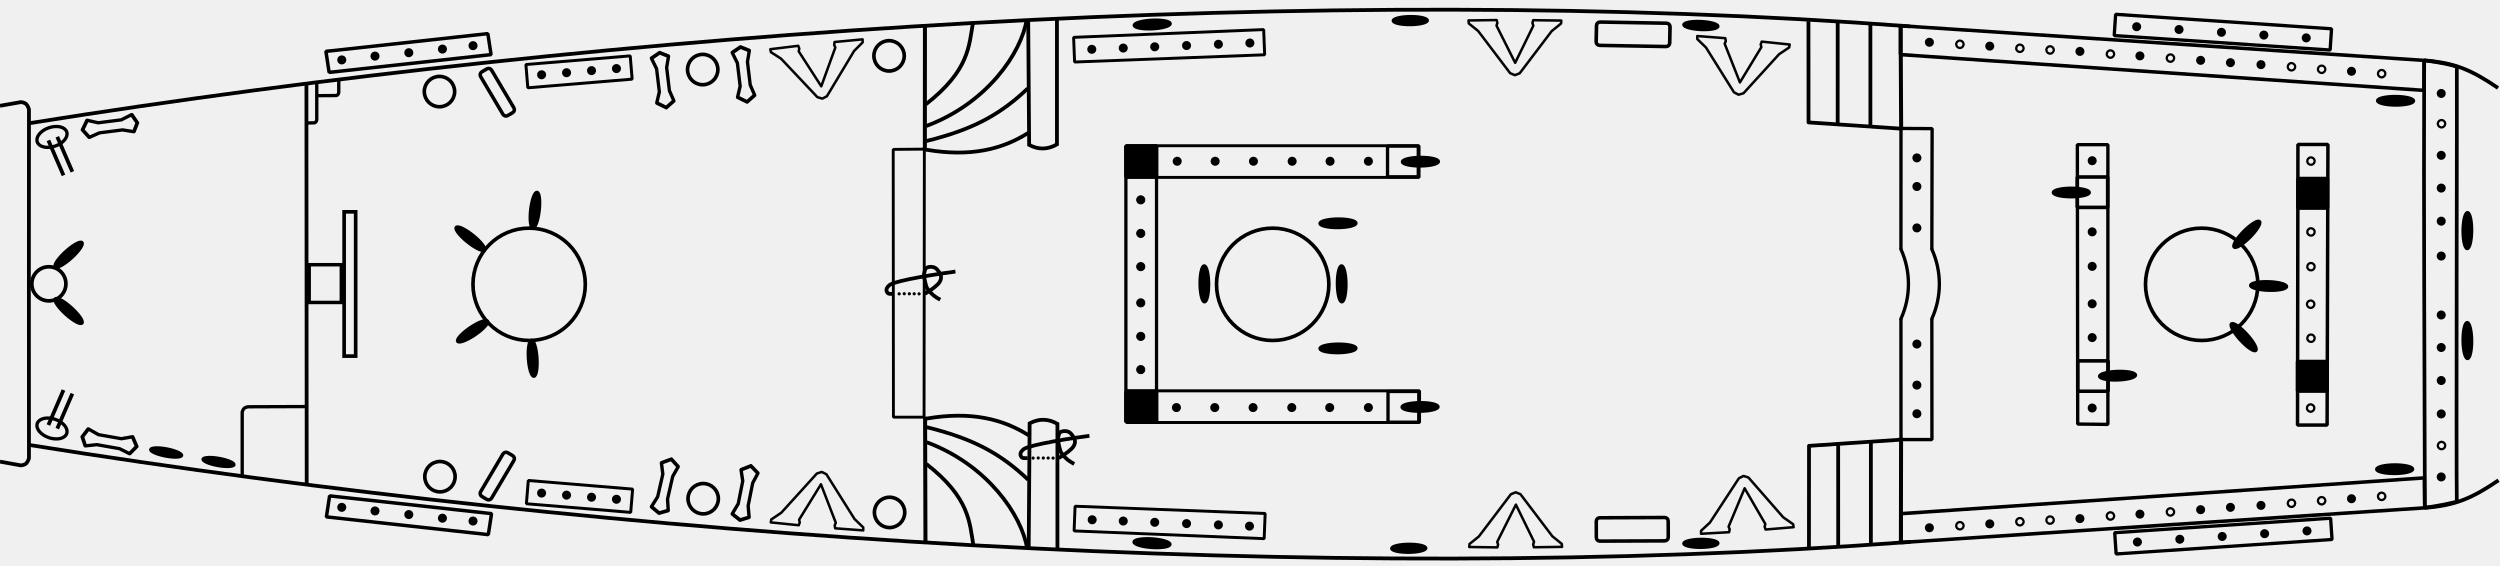
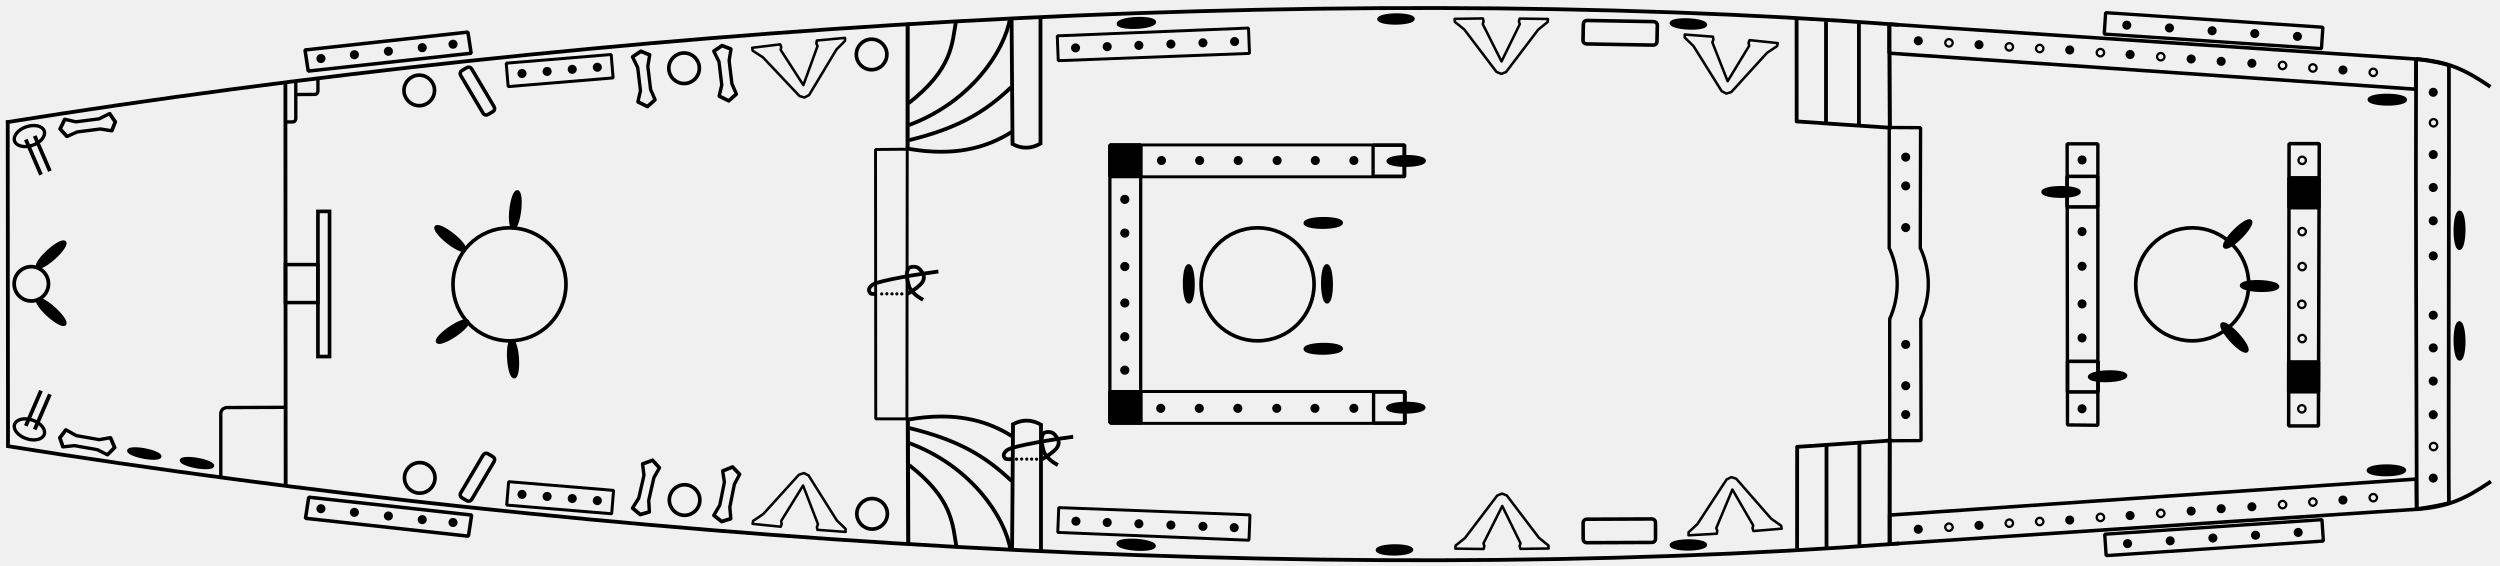
- <svg xmlns="http://www.w3.org/2000/svg" xmlns:ns2="https://github.com/jolaf/rigging" xmlns:xlink="http://www.w3.org/1999/xlink" viewBox="-2 -11 659 125.586" version="1.1" id="svg993" width="659" height="149">
+ <svg xmlns="http://www.w3.org/2000/svg" xmlns:ns2="https://github.com/jolaf/rigging" xmlns:xlink="http://www.w3.org/1999/xlink" viewBox="4 -11 655 125.586" version="1.1" id="svg993" width="659" height="149">
  <defs id="defs4">
    <circle style="fill:none;fill-rule:evenodd;stroke:#000000;stroke-width:0.962;stroke-miterlimit:0" id="circle4449" cx="160.871" cy="398.091" r="4" />
    <rect id="deckMask" width="220.711" height="146.642" x="277.269" y="-0.809" />
    <ellipse cx="3.721" cy="-575.374" rx="1.126" ry="4.735" id="the_ellipse" style="fill:#000000;fill-rule:evenodd;stroke:#000000;stroke-width:0.88;stroke-linecap:round;stroke-linejoin:round" transform="rotate(89.50973)" />
    <circle style="fill:#000000;fill-rule:evenodd;stroke:#000000;stroke-width:0.882;stroke-miterlimit:0" id="nagel" cx="567.539" cy="28.152" transform="rotate(-8.297298)" r="0.759" />
    <circle r="0.974" cy="138.775" cx="607.213" id="nagel-hole" style="fill:none;fill-rule:evenodd;stroke:#000000;stroke-width:0.601;stroke-miterlimit:0" transform="rotate(-8.297298)" />
    <rect rx="2.4" y="138.702" x="650.73" height="9.613" width="18.143" id="rect_big" style="fill:#ffffff;fill-opacity:0.001;fill-rule:evenodd;stroke:#000000;stroke-width:0.88;stroke-linecap:round;stroke-linejoin:round" />
    <rect rx="1.3" y="135.08" x="624.196" height="9.104" width="4.761" id="rect_small" style="fill:#ffffff;fill-opacity:0.001;fill-rule:evenodd;stroke:#000000;stroke-width:0.88;stroke-miterlimit:0.3" />
    <g id="the_V">
      <path id="the_V_black" d="m 426.259,54.267 -8.424,-11.107 -2.479,-2.004 -0.067,-0.781 7.404,-0.102 0.204,0.747 -0.238,0.713 4.927,9.807 4.791,-9.773 -0.238,-0.713 0.204,-0.747 7.404,0.102 -0.067,0.781 -2.479,2.004 -8.424,11.107 -1.259,0.493 z" style="fill:none;fill-opacity:0.001;fill-rule:evenodd;stroke:#000000;stroke-width:0.67;stroke-linecap:round;stroke-linejoin:round" />
-       <path style="fill:#ffffff;fill-opacity:0.031;fill-rule:evenodd;stroke:none;stroke-width:0.688;stroke-linecap:round;stroke-linejoin:round" d="m 426.225,54.588 -8.654,-11.411 -2.547,-2.059 -0.07,-0.803 7.607,-0.105 0.209,0.768 -0.244,0.733 5.062,10.075 4.922,-10.04 -0.244,-0.733 0.209,-0.768 7.607,0.105 -0.07,0.803 -2.547,2.059 -8.654,11.411 -1.293,0.506 z" id="the_V_white" />
+       <path style="fill:#ffffff;fill-opacity:0.031;fill-rule:evenodd;stroke-width:0.688;stroke-linecap:round;stroke-linejoin:round" d="m 426.225,54.588 -8.654,-11.411 -2.547,-2.059 -0.07,-0.803 7.607,-0.105 0.209,0.768 -0.244,0.733 5.062,10.075 4.922,-10.04 -0.244,-0.733 0.209,-0.768 7.607,0.105 -0.07,0.803 -2.547,2.059 -8.654,11.411 -1.293,0.506 z" id="the_V_white" />
    </g>
    <g transform="matrix(-1,0,0,1,657.0613,84.96837)" id="strange_on_hut">
      <ellipse style="fill:#ffffff;fill-opacity:0.001;fill-rule:evenodd;stroke:#000000;stroke-width:0.88;stroke-miterlimit:0.3" id="path4323" cx="-74.057" cy="420.366" rx="4.104" ry="2.557" transform="rotate(-18.74917,-1131.871,-71.94031)" />
      <path transform="translate(-36.93956,-367.6302)" id="path4328" d="m 61.959,411.73 3.977,9.218" style="stroke:#000000;stroke-width:1px" />
      <path transform="translate(-36.93956,-367.6302)" style="stroke:#000000;stroke-width:1px" d="m 59.623,412.677 3.977,9.218" id="path4325" />
    </g>
    <g transform="translate(380.0305,-105.3119)" id="the_knot">
      <circle style="fill:#000000;fill-rule:evenodd;stroke:#000000;stroke-width:0;stroke-miterlimit:0" id="path4253" cx="283.884" cy="461.044" r="0.426" />
      <circle r="0.426" cy="461.013" cx="285.226" id="circle4255" style="fill:#000000;fill-rule:evenodd;stroke:#000000;stroke-width:0;stroke-miterlimit:0" />
      <circle style="fill:#000000;fill-rule:evenodd;stroke:#000000;stroke-width:0;stroke-miterlimit:0" id="circle4257" cx="286.568" cy="461.028" r="0.426" />
      <circle r="0.426" cy="461.028" cx="287.846" id="circle4259" style="fill:#000000;fill-rule:evenodd;stroke:#000000;stroke-width:0;stroke-miterlimit:0" />
      <circle style="fill:#000000;fill-rule:evenodd;stroke:#000000;stroke-width:0;stroke-miterlimit:0" id="circle4261" cx="289.14" cy="461.044" r="0.426" />
      <path style="fill:none;fill-rule:evenodd;stroke:#000000;stroke-width:1px" d="m 298.721,455.173 c -3.993,0.489 -15.46,2.284 -17.267,3.472 -0.874,0.684 -1.281,1.456 -0.505,2.273 0.295,0.218 1.515,0.126 1.515,0.126" id="path4249" />
      <path id="path4251" d="m 290.64,461.044 c 0,0 1.792,-1.092 2.589,-1.768 0.499,-0.424 1.088,-0.913 1.357,-1.421 0.27,-0.508 0.393,-0.888 0.316,-1.452 -0.077,-0.564 -0.8,-1.72 -1.438,-2.147 -0.638,-0.427 -1.581,-0.414 -2.192,-0.158 -0.612,0.256 -0.566,0.713 -0.758,1.357 -0.191,0.644 0.115,1.993 0.284,2.715 0.169,0.722 0.251,1.043 0.6,1.61 0.349,0.567 0.988,1.204 1.547,1.673 0.559,0.469 1.768,1.136 1.768,1.136" style="fill:none;fill-rule:evenodd;stroke:#000000;stroke-width:1px" />
    </g>
    <symbol id="mastMask">
      <path d="m 425.113,59.525 c 26.5,26.5 26.5,26.5 26.5,26.5 z" id="path89" />
      <path d="m 451.613,59.525 c -26.5,26.5 -26.5,26.5 -26.5,26.5 z" id="path91" />
    </symbol>
-     <g id="duck" transform="matrix(0.8823634,0,0,1.004638,-152.5943,-25.94742)" style="stroke:#000000;stroke-width:0.996;stroke-linecap:butt;stroke-linejoin:round;stroke-miterlimit:1.4;stroke-dasharray:none;stroke-opacity:1;paint-order:markers fill stroke">
-       <g id="g4797" style="stroke:#000000;stroke-width:0.996;stroke-linecap:butt;stroke-linejoin:round;stroke-miterlimit:1.4;stroke-dasharray:none;stroke-opacity:1;paint-order:markers fill stroke">
-         <path id="path4793" d="m 215.31,40.277 -0.959,-2.798 v -6.102 l 0.959,-2.893 -2.499,-1.196 -2.652,1.196 1.162,2.893 v 6.102 l -1.161,2.798 2.652,1.514 z" style="fill:none;fill-rule:evenodd;stroke:#000000;stroke-width:0.996;stroke-linecap:butt;stroke-linejoin:round;stroke-miterlimit:1.4;stroke-dasharray:none;stroke-opacity:1;paint-order:markers fill stroke" />
-       </g>
-     </g>
-     <rect style="opacity:1;fill:none;fill-opacity:1;fill-rule:evenodd;stroke:#000000;stroke-width:0.938;stroke-linecap:butt;stroke-linejoin:round;stroke-miterlimit:1.4;stroke-dasharray:none;stroke-opacity:1;paint-order:markers fill stroke" id="duck-rect" width="3.349" height="13.396" x="396.501" y="72.319" ry="0.924" />
-     <rect style="opacity:1;fill:none;fill-opacity:1;fill-rule:evenodd;stroke:#000000;stroke-width:0.938;stroke-linecap:butt;stroke-linejoin:round;stroke-miterlimit:1.4;stroke-dasharray:none;stroke-opacity:1;paint-order:markers fill stroke" id="duck-rect-big" width="18.96" height="6.154" x="409.223" y="-33.371" transform="scale(1,-1)" ry="0.924" />
+     <g id="duck" transform="matrix(0.8823634,0,0,1.004638,-152.5943,-25.94742)" style="stroke:#000000;stroke-width:0.996;stroke-linejoin:round;stroke-miterlimit:1.4;paint-order:markers fill stroke">
+       <g id="g4797">
+         <path id="path4793" d="m 215.31,40.277 -0.959,-2.798 v -6.102 l 0.959,-2.893 -2.499,-1.196 -2.652,1.196 1.162,2.893 v 6.102 l -1.161,2.798 2.652,1.514 z" style="fill:none;fill-rule:evenodd" />
+       </g>
+     </g>
+     <rect style="fill:none;fill-rule:evenodd;stroke:#000000;stroke-width:0.938;stroke-linejoin:round;stroke-miterlimit:1.4;paint-order:markers fill stroke" id="duck-rect" width="3.349" height="13.396" x="396.501" y="72.319" ry="0.924" />
+     <rect style="fill:none;fill-rule:evenodd;stroke:#000000;stroke-width:0.938;stroke-linejoin:round;stroke-miterlimit:1.4;paint-order:markers fill stroke" id="duck-rect-big" width="18.96" height="6.154" x="409.223" y="-33.371" transform="scale(1,-1)" ry="0.924" />
  </defs>
  <g id="layer1" transform="translate(0,-20.6)">
+     <g style="fill:none;stroke:#000000" transform="translate(-36.91926,-367.6302)" id="portDrawing">
+       <path style="fill-rule:evenodd;stroke-width:0.882;stroke-miterlimit:0" d="m 535.888,431.226 0.013,-31.846 8.206,0.049 -0.072,31.797" id="path4201" />
+       <path id="path4399" d="M 42.518,398.018 C 197.109,373.298 384.77,360.828 538.409,372.482 m 135.527,8.962 c 8.188,0.64 12.488,2.549 19.468,7.271" style="fill-rule:evenodd;stroke-width:1px" />
+       <path id="path4286" d="m 305.95,370.636 0.253,33.082 c 2.441,1.306 4.882,1.261 7.324,-0.126 V 370.257" style="fill-rule:evenodd;stroke-width:1px" />
+       <path id="path4296" d="m 278.986,393.009 c 11.483,-8.995 11.331,-15.34 12.443,-21.742" style="fill-rule:evenodd;stroke-width:1px" />
+       <path id="path4298" d="m 279.055,398.746 c 16.006,-5.945 25.097,-19.221 26.517,-28.111" style="fill-rule:evenodd;stroke-width:1px" />
+       <path id="path4300" d="m 279.055,402.708 c 12.562,-3.067 19.688,-7.145 26.769,-13.858" style="fill-rule:evenodd;stroke-width:1px" />
+       <path id="path4302" d="m 279.055,404.981 c 11.722,2.006 20.149,-0.133 26.895,-4.419" style="fill-rule:evenodd;stroke-width:1px" />
+       <path transform="rotate(3.861944)" style="fill-rule:evenodd;stroke-width:0.938;stroke-miterlimit:0" d="m 559.783,335.373 138.313,-0.186 0.451,7.89 -138.295,-0.12 z" id="rect4158" />
+       <rect transform="matrix(0.9977573,0.06693505,-0.06658984,0.9977804,0,0)" y="328.801" x="615.875" height="5.615" width="57.042" id="rect4272" style="fill-rule:evenodd;stroke-width:0.88;stroke-linecap:round;stroke-miterlimit:0" />
+       <rect style="fill-rule:evenodd;stroke-width:0.777;stroke-miterlimit:0" id="rect4231" width="77.184" height="8.348" x="331.803" y="403.945" />
+       <path style="fill-rule:evenodd;stroke-width:0.777;stroke-miterlimit:0" d="m 317.923,375.368 50.101,-2.045 0.262,6.643 -50.107,1.907 z" id="rect4238" />
+       <rect transform="rotate(-4.735125)" y="395.551" x="141.375" height="6.154" width="27.593" id="rect4267" style="fill-rule:evenodd;stroke-width:0.787;stroke-miterlimit:0" />
+       <rect transform="matrix(0.994042,-0.1089973,0.1510609,0.9885244,0,0)" style="fill-rule:evenodd;stroke-width:0.922;stroke-miterlimit:0" id="rect4281" width="42.94" height="5.599" x="62.236" y="390.33" ry="0" />
+       <rect y="412.182" x="582.484" height="8.012" width="8.012" id="rect4212" style="fill-rule:evenodd;stroke-width:0.937;stroke-miterlimit:0" class="filled" />
+       <rect style="fill-rule:evenodd;stroke-width:0.88;stroke-miterlimit:0" id="rect4227" width="8.109" height="8.109" x="400.67" y="404.025" class="filled" />
+       <g id="g4442" transform="translate(15.03758,366.4963)">
+         <path id="path4436" d="m 496.591,4.622 0.018,26.671 24.696,1.671" style="fill-rule:evenodd;stroke-width:1px;stroke-linejoin:round" />
+         <path id="path4438" d="M 512.916,32.737 V 5.607" style="fill-rule:evenodd;stroke-width:1px" />
+         <path id="path4440" d="m 504.294,31.792 0.006,-26.716" style="fill-rule:evenodd;stroke-width:1px" />
+       </g>
+       <use x="0" y="0" xlink:href="#circle4449" id="use11166" transform="translate(-10.10803,-8.427998)" width="100%" height="100%" />
+       <use x="0" y="0" xlink:href="#circle4449" id="use11168" transform="translate(108.4099,-17.84678)" width="100%" height="100%" />
+       <use x="0" y="0" xlink:href="#circle4449" id="use11170" transform="translate(59.27997,-14.234)" width="100%" height="100%" />
+     </g>
+     <use height="100%" width="100%" y="0" x="0" id="use405" transform="matrix(1,0,0,-1,0.1294417,145.5797)" xlink:href="#portDrawing" />
+     <path style="fill:none;fill-rule:evenodd;stroke:#000000;stroke-width:0.978;stroke-miterlimit:0" d="m 645.621,15.449 c -3.876,-1.16 -8.605,-1.635 -8.605,-1.635 -0.16,38.87 0.115,82.335 0.176,117.905 0,0 3.887,-0.461 8.424,-1.564 -0.182,-8.555 0.077,-111.18 0.004,-114.706 z" id="path4294" />
+     <path style="fill:none;fill-rule:evenodd;stroke:#000000;stroke-width:0.919;stroke-miterlimit:0" d="m 603.734,35.978 h 7.908 l -0.217,73.963 h -7.8 z" id="rect4333" />
+     <circle style="fill:none;fill-rule:evenodd;stroke:#000000;stroke-width:0.962;stroke-miterlimit:0" id="path4330" cx="578.359" cy="72.838" r="14.805" />
+     <path style="fill:none;fill-rule:evenodd;stroke:#000000;stroke-width:0.888;stroke-miterlimit:0" d="m 545.591,36.028 h 8.047 v 73.736 l -7.955,-0.091 z" id="rect4326" />
+     <g id="g4318" transform="translate(-44.05042,-367.6302)">
+       <path id="path4211" d="m 551.285,431.226 c 1.304,2.875 1.979,5.997 1.979,9.164 0,3.167 -0.675,6.288 -1.979,9.164" style="fill:none;fill-rule:evenodd;stroke:#000000;stroke-width:0.88;stroke-linecap:round;stroke-linejoin:round;stroke-miterlimit:0" />
+       <path id="path4312" d="m 543.138,431.226 c 1.304,2.875 1.979,5.997 1.979,9.164 0,3.167 -0.675,6.288 -1.979,9.164" style="fill:none;fill-rule:evenodd;stroke:#000000;stroke-width:0.88;stroke-linecap:round;stroke-linejoin:round;stroke-miterlimit:0" />
+     </g>
+     <path id="path4434" d="m 499.075,140.577 0.05,-27.332 m 0.022,-81.024 -0.143,-27.537" style="fill:none;fill-rule:evenodd;stroke:#000000;stroke-width:1.056px" />
+     <circle r="14.805" cy="72.838" cx="333.481" id="circle327" style="fill:none;fill-rule:evenodd;stroke:#000000;stroke-width:0.962;stroke-miterlimit:0" />
+     <path id="path4336" d="M 302.86,109.064 H 294.785 V 36.344 h 8.075 z" style="fill:none;fill-rule:evenodd;stroke:#000000;stroke-width:0.86;stroke-miterlimit:0" />
+     <path style="fill:none;fill-rule:evenodd;stroke:#000000;stroke-width:1.056px" d="M 241.953,140.828 241.851,107.727 M 241.79,37.765 241.814,4.288" id="path4288" />
+     <path id="path4060" d="m 241.694,37.439 -8.306,0.069 c -0.004,16.806 0.062,53.776 0.058,70.582 h 8.168 c 0.004,-16.806 0.076,-53.845 0.08,-70.651 z" style="fill:none;fill-rule:evenodd;stroke:#000000;stroke-width:0.767;stroke-miterlimit:0" />
+     <circle style="fill:none;fill-rule:evenodd;stroke:#000000;stroke-width:0.962;stroke-miterlimit:0" id="circle329" cx="137.481" cy="72.838" r="14.805" />
+     <rect style="fill:none;fill-rule:evenodd;stroke:#000000;stroke-width:0.961" id="rect4322" width="3.041" height="38.031" x="87.298" y="53.73" />
+     <rect style="fill:none;fill-rule:evenodd;stroke:#000000;stroke-width:0.921" id="rect4317" width="8.482" height="9.949" x="78.789" y="67.672" />
+     <path id="path4887" d="m 87.296,19.031 v 3.28 c -0.175,0.713 -0.438,0.672 -0.685,0.766 l -5.025,0.035" style="fill:none;fill-rule:evenodd;stroke:#000000;stroke-width:0.88" />
+     <path style="fill:none;fill-rule:evenodd;stroke:#000000;stroke-width:0.88" d="m 81.496,19.331 v 10.18 c -0.175,0.713 -0.438,0.672 -0.685,0.766 l -2.226,0.035" id="path4306" />
    <path id="path4304" d="M 78.845,125.846 78.773,19.642" style="fill:none;fill-rule:evenodd;stroke:#000000;stroke-width:1px" />
-     <path style="fill:none;fill-rule:evenodd;stroke:#000000;stroke-width:1.056px" d="M 241.953,140.828 241.851,107.727 M 241.79,37.765 241.814,4.288" id="path4288" />
-     <path style="fill:none;fill-rule:evenodd;stroke:#000000;stroke-width:0.978;stroke-miterlimit:0" d="m 645.621,15.449 c -3.876,-1.16 -8.605,-1.635 -8.605,-1.635 -0.16,38.87 0.115,82.335 0.176,117.905 0,0 3.887,-0.461 8.424,-1.564 -0.182,-8.555 0.077,-111.18 0.004,-114.706 z" id="path4294" />
-     <path style="fill:none;fill-rule:evenodd;stroke:#000000;stroke-width:0.88" d="m 81.496,19.331 v 10.18 c -0.175,0.713 -0.438,0.672 -0.685,0.766 l -2.226,0.035" id="path4306" />
-     <path id="path4887" d="m 87.296,19.031 v 3.28 c -0.175,0.713 -0.438,0.672 -0.685,0.766 l -5.025,0.035" style="fill:none;fill-rule:evenodd;stroke:#000000;stroke-width:0.88" />
-     <ellipse style="fill:none;stroke:#000000;stroke-width:0.98;stroke-miterlimit:0.3" id="path4314" cx="10.879" cy="72.707" rx="4.495" ry="4.495" />
-     <rect style="fill:none;fill-rule:evenodd;stroke:#000000;stroke-width:0.921" id="rect4317" width="8.482" height="9.949" x="79.496" y="67.672" />
-     <rect style="fill:none;fill-rule:evenodd;stroke:#000000;stroke-width:0.961" id="rect4322" width="3.041" height="38.031" x="88.712" y="53.73" />
-     <g id="g4332" transform="matrix(0.9884844,0,0,1.000069,-45.86782,-357.7597)">
-       <path style="fill:none;fill-rule:evenodd;stroke:#000000;stroke-width:0.767;stroke-miterlimit:0" d="m 290.878,394.936 -8.306,0.069 c -0.004,16.806 0.062,53.776 0.058,70.582 h 8.168 c 0.004,-16.806 0.076,-53.845 0.08,-70.651 z" id="path4247" />
-     </g>
-     <path id="path4336" d="M 302.86,109.064 H 294.785 V 36.344 h 8.075 z" style="fill:none;fill-rule:evenodd;stroke:#000000;stroke-width:0.86;stroke-miterlimit:0" />
-     <g id="g4318" transform="translate(-44.05042,-367.6302)">
-       <g id="g4299">
-         <path style="fill:none;fill-rule:evenodd;stroke:#000000;stroke-width:0.882;stroke-miterlimit:0" d="m 543.138,431.226 0.013,-31.846 8.206,0.049 -0.072,31.797" id="path4201" />
-         <path id="path4211" d="m 551.285,431.226 c 1.304,2.875 1.979,5.997 1.979,9.164 0,3.167 -0.675,6.288 -1.979,9.164" style="fill:none;fill-rule:evenodd;stroke:#000000;stroke-width:0.88;stroke-linecap:round;stroke-linejoin:round;stroke-miterlimit:0" />
-       </g>
-       <g transform="matrix(1,0,0,-1,-1.332961e-5,880.7794)" id="g4305">
-         <path id="path4308" d="m 543.138,431.226 0.013,-31.838 h 8.158 l -0.024,31.838" style="fill:none;fill-rule:evenodd;stroke:#000000;stroke-width:0.882;stroke-miterlimit:0" />
-         <path id="path4312" d="m 543.138,431.226 c 1.304,2.875 1.979,5.997 1.979,9.164 0,3.167 -0.675,6.288 -1.979,9.164" style="fill:none;fill-rule:evenodd;stroke:#000000;stroke-width:0.88;stroke-linecap:round;stroke-linejoin:round;stroke-miterlimit:0;stroke-dasharray:none" />
-       </g>
-     </g>
-     <path style="fill:none;fill-rule:evenodd;stroke:#000000;stroke-width:0.888;stroke-miterlimit:0" d="m 545.591,36.028 h 8.047 v 73.736 l -7.955,-0.091 z" id="rect4326" />
-     <circle style="fill:none;fill-rule:evenodd;stroke:#000000;stroke-width:0.962;stroke-miterlimit:0" id="path4330" cx="578.359" cy="72.838" r="14.805" />
-     <path style="fill:none;fill-rule:evenodd;stroke:#000000;stroke-width:0.919;stroke-miterlimit:0" d="m 603.734,35.978 h 7.908 l -0.217,73.963 h -7.8 z" id="rect4333" />
    <path id="path4412" d="m 61.845,123.311 v -16.814 c 0.389,-1.278 0.973,-1.205 1.523,-1.374 l 15.251,-0.062" style="fill:none;fill-rule:evenodd;stroke:#000000;stroke-width:0.88" />
-     <circle r="14.805" cy="72.838" cx="333.481" id="circle327" style="fill:none;fill-rule:evenodd;stroke:#000000;stroke-width:0.962;stroke-miterlimit:0" />
-     <circle style="fill:none;fill-rule:evenodd;stroke:#000000;stroke-width:0.962;stroke-miterlimit:0" id="circle329" cx="137.481" cy="72.838" r="14.805" />
-     <g id="g4449">
-       <g style="fill:none;stroke:#000000" transform="translate(-36.91926,-367.6302)" id="portDrawing">
-         <path id="path4399" d="M 42.518,398.018 C 197.109,373.298 384.77,360.828 538.409,372.482 m 135.527,8.962 c 8.188,0.64 12.488,2.549 19.468,7.271" style="fill-rule:evenodd;stroke-width:1px" />
-         <path id="path4286" d="m 305.95,370.636 0.253,33.082 c 2.441,1.306 4.882,1.261 7.324,-0.126 V 370.257" style="fill-rule:evenodd;stroke-width:1px" />
-         <path id="path4296" d="m 278.986,393.009 c 11.483,-8.995 11.331,-15.34 12.443,-21.742" style="fill-rule:evenodd;stroke-width:1px" />
-         <path id="path4298" d="m 279.055,398.746 c 16.006,-5.945 25.097,-19.221 26.517,-28.111" style="fill-rule:evenodd;stroke-width:1px" />
-         <path id="path4300" d="m 279.055,402.708 c 12.562,-3.067 19.688,-7.145 26.769,-13.858" style="fill-rule:evenodd;stroke-width:1px" />
-         <path id="path4302" d="m 279.055,404.981 c 11.722,2.006 20.149,-0.133 26.895,-4.419" style="fill-rule:evenodd;stroke-width:1px" />
-         <path transform="rotate(3.861944)" style="fill-rule:evenodd;stroke:#000000;stroke-width:0.938;stroke-miterlimit:0;stroke-dasharray:none;stroke-opacity:1" d="m 559.783,335.373 138.313,-0.186 0.451,7.89 -138.295,-0.12 z" id="rect4158" />
-         <rect transform="matrix(0.9977573,0.06693505,-0.06658984,0.9977804,0,0)" y="328.801" x="615.875" height="5.615" width="57.042" id="rect4272" style="fill-rule:evenodd;stroke-width:0.88;stroke-linecap:round;stroke-miterlimit:0" />
-         <rect style="fill-rule:evenodd;stroke-width:0.777;stroke-miterlimit:0" id="rect4231" width="77.184" height="8.348" x="331.803" y="403.945" />
-         <path style="fill-rule:evenodd;stroke-width:0.777;stroke-miterlimit:0" d="m 317.923,375.368 50.101,-2.045 0.262,6.643 -50.107,1.907 z" id="rect4238" />
-         <rect transform="rotate(-4.735125)" y="395.551" x="141.375" height="6.154" width="27.593" id="rect4267" style="fill-rule:evenodd;stroke-width:0.787;stroke-miterlimit:0" />
-         <rect transform="matrix(0.994042,-0.1089973,0.1510609,0.9885244,0,0)" style="fill-rule:evenodd;stroke-width:0.922;stroke-miterlimit:0" id="rect4281" width="42.94" height="5.599" x="62.236" y="390.33" ry="0" />
-         <rect y="412.182" x="582.484" height="8.012" width="8.012" id="rect4212" style="fill-rule:evenodd;stroke-width:0.937;stroke-miterlimit:0" class="filled" />
-         <rect style="fill-rule:evenodd;stroke-width:0.88;stroke-miterlimit:0" id="rect4227" width="8.109" height="8.109" x="400.67" y="404.025" class="filled" />
-         <g id="g4442" transform="translate(15.03758,366.4963)">
-           <path id="path4436" d="m 496.591,4.622 0.018,26.671 24.696,1.671" style="fill-rule:evenodd;stroke-width:1px;stroke-linejoin:round" />
-           <path id="path4438" d="M 512.916,32.737 V 5.607" style="fill-rule:evenodd;stroke-width:1px" />
-           <path id="path4440" d="m 504.294,31.792 0.006,-26.716" style="fill-rule:evenodd;stroke-width:1px" />
-         </g>
-         <use x="0" y="0" xlink:href="#circle4449" id="use11166" transform="translate(-10.10803,-8.427998)" width="100%" height="100%" />
-         <use x="0" y="0" xlink:href="#circle4449" id="use11168" transform="translate(108.4099,-17.84678)" width="100%" height="100%" />
-         <use x="0" y="0" xlink:href="#circle4449" id="use11170" transform="translate(59.27997,-14.234)" width="100%" height="100%" />
-       </g>
-     </g>
-     <use height="100%" width="100%" y="0" x="0" id="use405" transform="matrix(1,0,0,-1,0.1294417,145.5797)" xlink:href="#portDrawing" />
-     <path id="path4434" d="m 499.075,140.577 0.05,-27.332 m 0.022,-81.024 -0.143,-27.537" style="fill:none;fill-rule:evenodd;stroke:#000000;stroke-width:1.056px" />
-     <path id="path4821" d="m -2,119.575 5.516,0.999 c 0,0 0.937,-0.069 1.425,-0.562 0.479,-0.485 0.692,-1.349 0.692,-1.349 L 5.615,72.674 5.634,26.719 c 0,0 -0.213,-0.863 -0.692,-1.349 C 4.454,24.877 3.516,24.808 3.516,24.808 L -2,25.78" style="fill:none;fill-rule:evenodd;stroke:#000000;stroke-width:1;stroke-linecap:butt;stroke-linejoin:round;stroke-miterlimit:7.6;stroke-dasharray:none;stroke-opacity:1" />
+     <ellipse style="fill:none;stroke:#000000;stroke-width:0.98;stroke-miterlimit:0.3" id="path4314" cx="12.204" cy="72.707" rx="4.495" ry="4.495" />
+     <path style="fill:none;fill-rule:evenodd;stroke:#000000;stroke-width:1px" d="M 6.095,115.613 6.023,29.875" id="path4069" />
  </g>
  <g id="layer2" style="display:none" transform="translate(0,-20.6)">
    <g id="deckMasks" class="modeDependent which" style="fill:#ffffff">
      <use id="use758" xlink:href="#deckMask" class="deckMask" ns2:deck="fore" transform="matrix(0.7190432,0,0,1,298.6119,0)" x="0" y="0" width="100%" height="100%" />
      <use id="use760" xlink:href="#deckMask" class="deckMask" ns2:deck="main" x="0" y="0" width="100%" height="100%" />
      <use id="use668" xlink:href="#deckMask" class="deckMask" ns2:deck="stern" transform="matrix(1.2558,0,0,1,-348.0425,0)" x="0" y="0" width="100%" height="100%" />
    </g>
  </g>
  <g id="layer3" style="display:none" transform="translate(0,-20.6)">
    <g id="mastMasks" class="modeDependent where" style="stroke:#ff0000">
      <use id="use89" xlink:href="#mastMask" class="mastMask" ns2:mast="fore" transform="translate(140)" x="0" y="0" width="100%" height="100%" />
      <use id="use336" xlink:href="#mastMask" class="mastMask" ns2:mast="main" transform="translate(-104.8899)" x="0" y="0" width="100%" height="100%" />
      <use id="use338" xlink:href="#mastMask" class="mastMask" ns2:mast="mizzen" transform="translate(-300.9661)" x="0" y="0" width="100%" height="100%" />
    </g>
  </g>
  <g id="layer4" transform="translate(0,-20.6)">
    <g id="points" transform="translate(0.02029647,-7.1415848e-6)">
      <g ns2:deck="fore" ns2:side="port" ns2:rail="frontRail" id="g4296" ns2:isAcross="true" transform="translate(0,-1.124999)">
        <use x="0" y="0" xlink:href="#nagel" id="use4878" transform="translate(75.82837,120.558)" width="100%" height="100%" />
        <use x="0" y="0" xlink:href="#nagel" id="use4880" transform="translate(75.82837,111.3648)" width="100%" height="100%" />
        <use x="0" y="0" xlink:href="#nagel" id="use4882" transform="translate(75.82837,102.6395)" width="100%" height="100%" />
        <use x="0" y="0" xlink:href="#nagel" id="use4886" transform="translate(75.82833,94.00795)" width="100%" height="100%" />
        <use x="0" y="0" xlink:href="#nagel-hole" id="use4884" transform="translate(20.68006,-18.06192)" width="100%" height="100%" />
        <use x="0" y="0" xlink:href="#nagel" id="use4888" transform="translate(75.82833,77.69545)" width="100%" height="100%" />
      </g>
      <g ns2:deck="fore" ns2:side="starboard" ns2:rail="frontRail" id="g4312" transform="translate(3.1976551e-4,41.65011)" ns2:isAcross="true">
        <use x="0" y="0" xlink:href="#nagel" id="use4892" transform="translate(75.82824,93.32063)" width="100%" height="100%" />
        <use x="0" y="0" xlink:href="#nagel" id="use4894" transform="translate(75.82824,101.8896)" width="100%" height="100%" />
        <use x="0" y="0" xlink:href="#nagel" id="use4896" transform="translate(75.82824,110.5896)" width="100%" height="100%" />
        <use x="0" y="0" xlink:href="#nagel" id="use4898" transform="translate(75.82824,119.3956)" width="100%" height="100%" />
        <use x="0" y="0" xlink:href="#nagel-hole" id="use4900" transform="translate(20.68023,23.99438)" width="100%" height="100%" />
        <use x="0" y="0" xlink:href="#nagel" id="use4902" transform="translate(75.82824,136.0076)" width="100%" height="100%" />
      </g>
      <g ns2:deck="fore" ns2:side="port" ns2:rail="behindFront" id="g1143">
        <use x="0" y="0" xlink:href="#the_ellipse" id="use4877" transform="rotate(-89.09961,642.2966,-8.333565)" width="100%" height="100%" />
      </g>
      <g ns2:deck="fore" ns2:side="starboard" ns2:rail="behindFront" id="g1167">
        <use x="0" y="0" xlink:href="#the_ellipse" id="use4881" transform="rotate(-90.10388,656.2327,6.801843)" width="100%" height="100%" />
      </g>
      <g ns2:deck="fore" ns2:side="port" ns2:rail="backRail" id="g4384" ns2:isAcross="true" transform="translate(-7.050043,-5.437401)">
        <use x="0" y="0" xlink:href="#nagel" id="use4905" transform="translate(-55.34016,117.4538)" width="100%" height="100%" />
        <use x="0" y="0" xlink:href="#nagel" id="use4907" transform="translate(-55.34016,106.5357)" width="100%" height="100%" />
        <use x="0" y="0" xlink:href="#nagel" id="use4909" transform="translate(-55.34016,98.99535)" width="100%" height="100%" />
      </g>
      <g ns2:deck="fore" ns2:side="starboard" ns2:rail="backRail" id="g4349" transform="translate(-7.050043,46.91855)" ns2:isAcross="true">
        <use x="0" y="0" xlink:href="#nagel" id="use4912" transform="translate(-55.34016,95.71471)" width="100%" height="100%" />
        <use x="0" y="0" xlink:href="#nagel" id="use4914" transform="translate(-55.34016,106.5353)" width="100%" height="100%" />
        <use x="0" y="0" xlink:href="#nagel" id="use4916" transform="translate(-55.34016,114.0756)" width="100%" height="100%" />
      </g>
      <g ns2:deck="fore" ns2:side="port" ns2:rail="sideRail" id="g4304" transform="rotate(3.868472,821.8682,-178.4431)">
        <use x="0" y="0" xlink:href="#nagel-hole" id="use4812" transform="translate(18.54907,-19.60354)" width="100%" height="100%" />
        <use x="0" y="0" xlink:href="#nagel" id="use4814" transform="translate(65.80175,84.04969)" width="100%" height="100%" />
        <use x="0" y="0" xlink:href="#nagel-hole" id="use4816" transform="translate(-5.28586,-19.8119)" width="100%" height="100%" />
        <use x="0" y="0" xlink:href="#nagel-hole" id="use4818" transform="translate(2.687874,-19.6877)" width="100%" height="100%" />
        <use x="0" y="0" xlink:href="#nagel" id="use4820" transform="translate(41.8784,83.90932)" width="100%" height="100%" />
        <use x="0" y="0" xlink:href="#nagel" id="use4822" transform="translate(33.81339,83.936)" width="100%" height="100%" />
        <use x="0" y="0" xlink:href="#nagel" id="use4824" transform="translate(25.92968,83.85081)" width="100%" height="100%" />
        <use x="0" y="0" xlink:href="#nagel-hole" id="use4826" transform="translate(-37.27823,-19.94317)" width="100%" height="100%" />
        <use x="0" y="0" xlink:href="#nagel" id="use4828" transform="translate(9.885951,83.76302)" width="100%" height="100%" />
        <use x="0" y="0" xlink:href="#nagel-hole" id="use4830" transform="translate(-53.12793,-19.94072)" width="100%" height="100%" />
        <use x="0" y="0" xlink:href="#nagel" id="use4832" transform="translate(-5.974521,83.64781)" width="100%" height="100%" />
        <use x="0" y="0" xlink:href="#nagel-hole" id="use4834" transform="translate(-69.07567,-19.94292)" width="100%" height="100%" />
        <use x="0" y="0" xlink:href="#nagel-hole" id="use4836" transform="translate(-77.0407,-19.84125)" width="100%" height="100%" />
        <use x="0" y="0" xlink:href="#nagel-hole" id="use4838" transform="translate(-92.89051,-19.82658)" width="100%" height="100%" />
        <use x="0" y="0" xlink:href="#nagel" id="use4840" transform="translate(-29.78216,83.87078)" width="100%" height="100%" />
        <use x="0" y="0" xlink:href="#nagel" id="use4842" transform="translate(-45.72429,83.92364)" width="100%" height="100%" />
      </g>
      <g transform="rotate(3.769449,6406.558,-164.402)" id="g5102" ns2:deck="fore" ns2:side="port" ns2:rail="shroudsRail">
        <use x="0" y="0" xlink:href="#nagel" id="use4845" transform="translate(19.31865,442.8958)" width="100%" height="100%" />
        <use x="0" y="0" xlink:href="#nagel" id="use4847" transform="translate(30.51896,442.8958)" width="100%" height="100%" />
        <use x="0" y="0" xlink:href="#nagel" id="use4849" transform="translate(41.71926,442.8958)" width="100%" height="100%" />
        <use x="0" y="0" xlink:href="#nagel" id="use4851" transform="translate(52.91861,442.8958)" width="100%" height="100%" />
        <use x="0" y="0" xlink:href="#nagel" id="use4853" transform="translate(64.11891,442.8958)" width="100%" height="100%" />
      </g>
      <g ns2:side="starboard" ns2:rail="shroudsRail" ns2:deck="fore" id="g4282" transform="rotate(-3.750885,-3214.956,624.8586)">
        <use x="0" y="0" xlink:href="#nagel" id="use4833" transform="translate(64.11983,442.8955)" width="100%" height="100%" />
        <use x="0" y="0" xlink:href="#nagel" id="use4835" transform="translate(52.91953,442.8955)" width="100%" height="100%" />
        <use x="0" y="0" xlink:href="#nagel" id="use4837" transform="translate(41.71923,442.8955)" width="100%" height="100%" />
        <use x="0" y="0" xlink:href="#nagel" id="use4839" transform="translate(30.51893,442.8955)" width="100%" height="100%" />
        <use x="0" y="0" xlink:href="#nagel" id="use4841" transform="translate(19.31956,442.8955)" width="100%" height="100%" />
      </g>
      <g id="g826" ns2:rail="onDeckFront" ns2:side="port" ns2:deck="fore" transform="rotate(-36.82482,358.4847,-789.6173)">
        <use x="0" y="0" xlink:href="#the_ellipse" id="use4869" transform="rotate(37.61055,293.7698,-704.8099)" width="100%" height="100%" />
      </g>
      <g transform="translate(544,94.33169)" ns2:deck="fore" ns2:side="starboard" ns2:rail="onDeckFront" id="g830">
        <use x="0" y="0" xlink:href="#the_ellipse" id="use4872" transform="rotate(0.2410182,-6431.205,-116512.54)" width="100%" height="100%" />
      </g>
      <g ns2:deck="fore" ns2:side="port" ns2:rail="frontFists" id="g1149">
        <rect style="fill:#000000;fill-rule:evenodd;stroke:#000000;stroke-width:0.914;stroke-miterlimit:0" id="rect4199" width="7.821" height="7.821" x="603.704" y="44.94" />
      </g>
      <g ns2:deck="fore" ns2:side="starboard" ns2:rail="frontFists" id="g1170" transform="translate(-0.0999806,4.9444451e-6)">
        <rect y="93.177" x="603.704" height="7.821" width="7.821" id="rect4327" style="fill:#000000;fill-rule:evenodd;stroke:#000000;stroke-width:0.914;stroke-miterlimit:0" />
      </g>
      <g ns2:deck="fore" ns2:side="port" ns2:rail="backPillars" id="g1152" transform="rotate(-36.15093,546.1945,68.57189)">
        <use x="0" y="0" xlink:href="#the_ellipse" id="use4852" transform="rotate(-143.4218,574.4299,28.15793)" width="100%" height="100%" />
      </g>
      <g ns2:deck="fore" ns2:side="starboard" ns2:rail="backPillars" id="g1179" transform="rotate(-39.45442,559.8273,95.61149)">
        <use x="0" y="0" xlink:href="#the_ellipse" id="use4857" transform="rotate(37.99271,427.0698,18.63686)" width="100%" height="100%" />
      </g>
      <g ns2:deck="fore" ns2:side="port" ns2:rail="behindMastRail" id="g4334" ns2:isAcross="true">
        <use x="0" y="0" xlink:href="#nagel" id="use4920" transform="translate(-16.18084,122.1517)" width="100%" height="100%" />
        <use x="0" y="0" xlink:href="#nagel" id="use4922" transform="translate(-16.18084,113.0523)" width="100%" height="100%" />
        <use x="0" y="0" xlink:href="#nagel" id="use4924" transform="translate(-16.18084,94.30326)" width="100%" height="100%" />
      </g>
      <g ns2:deck="fore" ns2:side="starboard" ns2:rail="behindMastRail" id="g4339" transform="matrix(1,0,0,-1,3.4200031e-4,145.33)" ns2:isAcross="true">
        <use x="0" y="0" xlink:href="#nagel" id="use4927" transform="translate(-16.18084,121.4019)" width="100%" height="100%" />
        <use x="0" y="0" xlink:href="#nagel" id="use4929" transform="translate(-16.18084,112.49)" width="100%" height="100%" />
        <use x="0" y="0" xlink:href="#nagel" id="use4931" transform="translate(-16.18084,93.92845)" width="100%" height="100%" />
      </g>
      <g ns2:deck="fore" ns2:rail="atMastFront" ns2:side="center" id="g1173" transform="rotate(-32.90732,595.9848,73.28352)">
        <use x="0" y="0" xlink:href="#the_ellipse" id="use4860" transform="rotate(35.2787,468.5599,68.43304)" width="100%" height="100%" />
      </g>
      <g ns2:deck="fore" ns2:side="port" ns2:rail="atMastSide" id="g1146" transform="rotate(-32.86643,586.852,60.65819)">
        <use x="0" y="0" xlink:href="#the_ellipse" id="use4863" transform="rotate(-11.81596,886.5428,-41.56084)" width="100%" height="100%" />
      </g>
      <g ns2:deck="fore" ns2:side="starboard" ns2:rail="atMastSide" id="g1176" transform="rotate(-42.01908,592.0055,85.76763)">
        <use x="0" y="0" xlink:href="#the_ellipse" id="use4866" transform="rotate(-89.96514,625.4043,34.77015)" width="100%" height="100%" />
      </g>
      <g ns2:deck="main" ns2:side="port" ns2:rail="bulwark" id="g4357">
        <use x="0" y="0" xlink:href="#the_V" id="use4823" transform="rotate(5.168461,795.6918,357.2545)" width="100%" height="100%" />
        <use x="0" y="0" xlink:href="#the_V" id="use4825" transform="translate(-30.208,-37.091)" width="100%" height="100%" />
        <use x="0" y="0" xlink:href="#duck-rect-big" id="use4944" transform="matrix(-1.022242,-0.01795805,0.02040836,-0.9990507,855.8611,44.71806)" width="100%" height="100%" />
      </g>
      <g ns2:deck="main" ns2:side="starboard" ns2:rail="bulwark" id="g4367" transform="matrix(1,0,0,-1,1.0610231e-4,146.0804)">
        <use x="0" y="0" xlink:href="#the_V" id="use4844" transform="rotate(3.989947,902.8869,470.1284)" width="100%" height="100%" />
        <use x="0" y="0" xlink:href="#the_V" id="use4855" transform="translate(-30.0161,-36.37422)" width="100%" height="100%" />
        <use x="0" y="0" xlink:href="#duck-rect-big" id="use4941" transform="rotate(0.2370543,5652.47,2325.239)" width="100%" height="100%" />
      </g>
      <g ns2:deck="main" ns2:side="port" ns2:rail="sideRail" id="g4358" transform="rotate(-2.277394,278.9201,10.61171)">
        <use x="0" y="0" xlink:href="#nagel" id="use1167" transform="translate(-279.9012,65.20606)" width="100%" height="100%" />
        <use x="0" y="0" xlink:href="#use1167" id="use1169" transform="translate(8.299995)" width="100%" height="100%" />
        <use x="0" y="0" xlink:href="#use1169" id="use1171" width="100%" height="100%" transform="translate(8.301)" />
        <use x="0" y="0" xlink:href="#use1171" id="use1173" width="100%" height="100%" transform="translate(8.399)" />
        <use x="0" y="0" xlink:href="#use1173" id="use1175" width="100%" height="100%" transform="translate(8.4)" />
        <use x="0" y="0" xlink:href="#use1175" id="use1177" width="100%" height="100%" transform="translate(8.301)" />
      </g>
      <g ns2:deck="main" ns2:side="starboard" ns2:rail="sideRail" id="g4383" transform="rotate(2.32056,-2768.985,73.46013)">
        <use x="0" y="0" xlink:href="#nagel" id="use1180" transform="translate(-279.8015,65.20552)" width="100%" height="100%" />
        <use x="0" y="0" xlink:href="#use1180" id="use1182" transform="translate(8.199998)" width="100%" height="100%" />
        <use x="0" y="0" xlink:href="#use1182" id="use1184" width="100%" height="100%" transform="translate(8.301)" />
        <use x="0" y="0" xlink:href="#use1184" id="use1186" width="100%" height="100%" transform="translate(8.399)" />
        <use x="0" y="0" xlink:href="#use1186" id="use1188" width="100%" height="100%" transform="translate(8.4)" />
        <use x="0" y="0" xlink:href="#use1188" id="use1190" width="100%" height="100%" transform="translate(8.201)" />
      </g>
      <g ns2:deck="main" ns2:side="port" ns2:rail="aboveRail" id="g1155" transform="translate(0,-0.4997731)">
        <use x="0" y="0" xlink:href="#the_ellipse" id="use4885" transform="rotate(-2.286556,590.1595,6858.634)" width="100%" height="100%" />
      </g>
      <g ns2:deck="main" ns2:side="starboard" ns2:rail="aboveRail" id="g1191" transform="rotate(4.400361,295.1425,140.8257)">
        <use x="0" y="0" xlink:href="#the_ellipse" id="use4889" transform="translate(-273.7397,141.7779)" width="100%" height="100%" />
      </g>
      <g ns2:deck="main" ns2:side="port" ns2:rail="frontPillars" id="g1161" transform="translate(0.3998641,-4.50021)">
        <use x="0" y="0" xlink:href="#the_ellipse" id="use4893" transform="translate(-203.3822,46.21481)" width="100%" height="100%" />
      </g>
      <g ns2:deck="main" ns2:side="starboard" ns2:rail="frontPillars" id="g1182" transform="translate(0.2998641,4.199791)">
        <use x="0" y="0" xlink:href="#the_ellipse" id="use4904" transform="translate(-203.3822,102.1648)" width="100%" height="100%" />
      </g>
      <g ns2:deck="main" ns2:side="port" ns2:rail="onDeckFront" id="g1164" transform="translate(-16.59964,4.599977)">
        <use x="0" y="0" xlink:href="#the_ellipse" id="use4897" transform="translate(-208.1147,53.35763)" width="100%" height="100%" />
      </g>
      <g ns2:deck="main" ns2:side="starboard" ns2:rail="onDeckFront" id="g1185" transform="translate(-16.59964,-3.79971)">
        <use x="0" y="0" xlink:href="#the_ellipse" id="use4901" transform="translate(-208.1147,94.73231)" width="100%" height="100%" />
      </g>
      <g ns2:deck="main" ns2:side="port" ns2:rail="backFists" id="g1158" transform="translate(7.600336,-4.299942)">
        <rect y="408.336" x="324.097" height="8.109" width="8.109" id="rect4213" style="fill:#000000;fill-rule:evenodd;stroke:#000000;stroke-width:0.88;stroke-miterlimit:0" transform="translate(-36.93956,-367.6302)" />
      </g>
      <g ns2:deck="main" ns2:side="starboard" ns2:rail="backFists" id="g1188" transform="translate(7.600324,4.400157)">
        <rect style="fill:#000000;fill-rule:evenodd;stroke:#000000;stroke-width:0.88;stroke-miterlimit:0" id="rect4423" width="8.109" height="8.109" x="287.157" y="96.606" />
      </g>
      <g ns2:deck="main" ns2:side="port" ns2:rail="behindMastRail" id="g4374" ns2:isAcross="true" transform="translate(7.500264,-0.8001341)">
        <circle r="1.067" cy="436.607" cx="328.12" id="circle4234" style="fill:#000000;fill-rule:evenodd;stroke:#000000;stroke-width:0.266;stroke-miterlimit:2.9" transform="translate(-36.93956,-367.6302)" />
        <circle style="fill:#000000;fill-rule:evenodd;stroke:#000000;stroke-width:0.266;stroke-miterlimit:2.9" id="circle4243" cx="291.18" cy="60.217" r="1.067" />
        <circle r="1.067" cy="51.377" cx="291.18" id="circle4245" style="fill:#000000;fill-rule:evenodd;stroke:#000000;stroke-width:0.266;stroke-miterlimit:2.9" />
      </g>
      <g ns2:deck="main" ns2:side="starboard" ns2:rail="behindMastRail" id="g4415" transform="translate(7.500264,23.94987)" ns2:isAcross="true">
        <circle transform="translate(-36.93956,-367.6302)" style="fill:#000000;fill-rule:evenodd;stroke:#000000;stroke-width:0.266;stroke-miterlimit:2.9" id="circle4421" cx="328.12" cy="421.407" r="1.067" />
        <circle r="1.067" cy="62.617" cx="291.18" id="circle4419" style="fill:#000000;fill-rule:evenodd;stroke:#000000;stroke-width:0.266;stroke-miterlimit:2.9" />
        <circle style="fill:#000000;fill-rule:evenodd;stroke:#000000;stroke-width:0.266;stroke-miterlimit:2.9" id="circle4417" cx="291.18" cy="71.377" r="1.067" />
      </g>
      <g ns2:deck="main" ns2:side="port" ns2:rail="sideMastRail" id="g4366" transform="translate(7.599995,-4.399712)">
        <use x="0" y="0" xlink:href="#nagel" id="use4789" transform="translate(-264.9702,98.84545)" width="100%" height="100%" />
        <use x="0" y="0" xlink:href="#nagel" id="use4791" transform="translate(-254.9702,98.84545)" width="100%" height="100%" />
        <use x="0" y="0" xlink:href="#nagel" id="use4793" transform="translate(-244.8712,98.84545)" width="100%" height="100%" />
        <use x="0" y="0" xlink:href="#nagel" id="use4795" transform="translate(-234.6702,98.84545)" width="100%" height="100%" />
        <use x="0" y="0" xlink:href="#nagel" id="use4799" transform="translate(-224.6702,98.84545)" width="100%" height="100%" />
        <use x="0" y="0" xlink:href="#nagel" id="use4801" transform="translate(-214.5712,98.84545)" width="100%" height="100%" />
      </g>
      <g ns2:deck="main" ns2:side="starboard" ns2:rail="sideMastRail" id="g4397" transform="translate(7.500295,60.52498)">
        <use x="0" y="0" xlink:href="#nagel" id="use4805" transform="translate(-265.0705,98.84576)" width="100%" height="100%" />
        <use x="0" y="0" xlink:href="#nagel" id="use4870" transform="translate(-254.9705,98.84576)" width="100%" height="100%" />
        <use x="0" y="0" xlink:href="#nagel" id="use4875" transform="translate(-244.8715,98.84576)" width="100%" height="100%" />
        <use x="0" y="0" xlink:href="#nagel" id="use4890" transform="translate(-234.6705,98.84576)" width="100%" height="100%" />
        <use x="0" y="0" xlink:href="#nagel" id="use4895" transform="translate(-224.6705,98.84576)" width="100%" height="100%" />
        <use x="0" y="0" xlink:href="#nagel" id="use4899" transform="translate(-214.4715,98.84576)" width="100%" height="100%" />
      </g>
      <g ns2:deck="main" ns2:rail="atMastFront" ns2:side="center" id="g1194">
        <use x="0" y="0" xlink:href="#the_ellipse" id="use4911" transform="rotate(90,426.5546,-76.11092)" width="100%" height="100%" />
      </g>
      <g ns2:deck="main" ns2:rail="atMastBack" ns2:side="center" id="g1197">
        <use x="0" y="0" xlink:href="#the_ellipse" id="use4908" transform="rotate(90,408.4547,-94.21076)" width="100%" height="100%" />
      </g>
      <g ns2:deck="stern" ns2:rail="atFront" ns2:side="center" id="g4276" transform="translate(-48.82402,-385.82)">
        <use x="0" y="0" xlink:href="#the_knot" id="use4868" transform="translate(-380.0936,105.4382)" width="100%" height="100%" />
      </g>
      <g transform="translate(-13.50777,-342.5271)" id="g808" ns2:side="starboard" ns2:rail="aboveLadder" ns2:deck="stern">
        <use x="0" y="0" xlink:href="#the_knot" id="use4887" transform="translate(-380.0936,105.4382)" width="100%" height="100%" />
      </g>
      <g ns2:deck="stern" ns2:side="port" ns2:rail="bulwark" id="g4431">
        <use x="0" y="0" xlink:href="#the_V" id="use4862" transform="rotate(-6.173245,34.56228,2012.214)" width="100%" height="100%" />
        <use x="0" y="0" xlink:href="#duck" id="use4854" transform="rotate(-6.837746,187.9971,-1316.393)" width="100%" height="100%" />
        <use x="0" y="0" xlink:href="#duck" id="use4873" transform="rotate(-6.837746,189.9022,-1137.375)" width="100%" height="100%" />
        <use x="0" y="0" xlink:href="#duck-rect" id="use4925" transform="rotate(-30.63951,159.929,541.8049)" width="100%" height="100%" />
      </g>
      <g ns2:deck="stern" ns2:side="starboard" ns2:rail="bulwark" id="g4439" transform="matrix(1,0,0,-1,7.6282286e-5,145.5905)">
        <use x="0" y="0" xlink:href="#the_V" id="use4871" transform="rotate(-5.02773,-37.7319,2463.852)" width="100%" height="100%" />
        <use x="0" y="0" xlink:href="#duck" id="use4891" transform="rotate(-12.8412,152.2112,-599.6507)" width="100%" height="100%" />
        <use x="0" y="0" xlink:href="#duck" id="use4903" transform="rotate(-11.30702,160.2669,-791.3318)" width="100%" height="100%" />
        <use x="0" y="0" xlink:href="#duck-rect" id="use4928" transform="rotate(-30.63951,159.9291,541.8051)" width="100%" height="100%" />
      </g>
      <g ns2:deck="stern" ns2:side="port" ns2:rail="sideRail" id="g4420" transform="translate(-25.7,0.4003696)">
        <use x="0" y="0" xlink:href="#use1142" id="use1144" transform="translate(-19.7325,1.634062)" width="100%" height="100%" />
        <use x="0" y="0" xlink:href="#use1144" id="use1146" transform="translate(6.5775,-0.5446874)" width="100%" height="100%" />
        <use x="0" y="0" xlink:href="#use1146" id="use1148" width="100%" height="100%" transform="translate(6.583125,-0.5446875)" />
        <use x="0" y="0" xlink:href="#nagel" id="use1142" transform="translate(-379.4827,69.61231)" width="100%" height="100%" />
      </g>
      <g ns2:deck="stern" ns2:side="starboard" ns2:rail="sideRail" id="g4453" transform="matrix(1,0,0,-1,-25.6,145.0708)">
        <use x="0" y="0" xlink:href="#use1158" id="use1160" transform="translate(-6.5775,0.5446872)" width="100%" height="100%" />
        <use x="0" y="0" xlink:href="#use1156" id="use1158" transform="translate(-6.583125,0.5446877)" width="100%" height="100%" />
        <use x="0" y="0" xlink:href="#use1154" id="use1156" transform="translate(-6.571874,0.5446872)" width="100%" height="100%" />
        <use x="0" y="0" xlink:href="#nagel" id="use1154" transform="translate(-379.5827,69.61203)" width="100%" height="100%" />
      </g>
      <g ns2:deck="stern" ns2:side="port" ns2:rail="shroudsRail" id="g4413" transform="translate(-26.8002,0.6002767)">
        <use x="0" y="0" xlink:href="#use1119" id="use1121" transform="translate(8.064033,-0.9030018)" width="100%" height="100%" />
        <use x="0" y="0" xlink:href="#nagel" id="use1119" transform="translate(-424.256,64.27546)" width="100%" height="100%" />
        <use x="0" y="0" xlink:href="#use1121" id="use1123" transform="translate(-16.92701,1.854002)" width="100%" height="100%" />
        <use x="0" y="0" xlink:href="#use1123" id="use1125" transform="translate(-8.911999,0.9019982)" width="100%" height="100%" />
        <use x="0" y="0" xlink:href="#nagel" id="use1117" transform="translate(-450.7941,67.13046)" width="100%" height="100%" />
      </g>
      <g ns2:deck="stern" ns2:side="starboard" ns2:rail="shroudsRail" id="g4463" transform="matrix(1,0,0,-1,-26.8002,145.2642)">
        <use x="0" y="0" xlink:href="#use1133" id="use1135" width="100%" height="100%" transform="translate(8.064,-0.751)" />
        <use x="0" y="0" xlink:href="#use1131" id="use1133" width="100%" height="100%" transform="translate(8.863,-0.953)" />
        <use x="0" y="0" xlink:href="#use1129" id="use1131" width="100%" height="100%" transform="translate(8.912,-0.952)" />
        <use x="0" y="0" xlink:href="#use1127" id="use1129" transform="translate(8.763,-0.9529995)" width="100%" height="100%" />
        <use x="0" y="0" xlink:href="#nagel" id="use1127" transform="translate(-450.794,67.68041)" width="100%" height="100%" />
      </g>
      <g ns2:deck="stern" ns2:side="port" ns2:rail="atMast" id="g4475" transform="translate(5.839674,-2.641305)">
        <use x="0" y="0" xlink:href="#the_ellipse" id="use4831" transform="rotate(-140.8787,357.2304,112.7152)" width="100%" height="100%" />
        <use x="0" y="0" xlink:href="#the_ellipse" id="use4843" transform="rotate(-82.91271,386.6118,277.6812)" width="100%" height="100%" />
      </g>
      <g transform="matrix(1,0,0,-1,2.472404,149.4758)" id="g668" ns2:rail="atMast" ns2:side="starboard" ns2:deck="stern">
        <use x="0" y="0" xlink:href="#the_ellipse" id="use4846" transform="rotate(34.62871,242.7356,-698.738)" width="100%" height="100%" />
        <use x="0" y="0" xlink:href="#the_ellipse" id="use4848" width="100%" height="100%" transform="rotate(94.25484,328.5774,-176.0266)" />
      </g>
      <g ns2:deck="stern" ns2:side="port" ns2:rail="poopBulwark" id="g4487">
        <use x="0" y="0" xlink:href="#duck" id="use4910" transform="rotate(82.73893,18.33087,15.30307)" width="100%" height="100%" />
        <use x="0" y="0" xlink:href="#strange_on_hut" id="use4859" transform="matrix(1,0,0,-1,-617.3254,173.1892)" width="100%" height="100%" />
      </g>
      <g ns2:deck="stern" ns2:side="starboard" ns2:rail="poopBulwark" id="g4497" transform="matrix(1,0,0,-1,0,146.3879)" ns2:ignoreDeck="true">
        <use x="0" y="0" xlink:href="#duck" id="use4915" transform="rotate(-100.0349,40.7892,23.90819)" width="100%" height="100%" />
        <use x="0" y="0" xlink:href="#strange_on_hut" id="use4797" transform="matrix(1,0,0,-1,-617.3254,174.7464)" width="100%" height="100%" />
        <use x="0" y="0" xlink:href="#the_ellipse" id="use4879" transform="matrix(0.8697209,-0.1586344,0.1586344,0.8697209,-458.4489,121.5379)" width="100%" height="100%" />
        <use x="0" y="0" xlink:href="#the_ellipse" id="use4883" transform="matrix(0.8716045,-0.1479355,0.1479355,0.8716045,-445.7457,112.884)" width="100%" height="100%" />
      </g>
-       <g ns2:deck="stern" ns2:side="port" ns2:rail="poopFlagstaff" id="g1200" ns2:ignoreDeck="true" transform="rotate(-41.65977,51.67075,57.40918)">
-         <use x="0" y="0" xlink:href="#the_ellipse" id="use4807" transform="translate(-555.3777,40.6423)" width="100%" height="100%" />
-       </g>
-       <g ns2:deck="stern" ns2:side="starboard" ns2:rail="poopFlagstaff" id="g1203" ns2:ignoreDeck="true" transform="rotate(-36.99408,51.2745,73.39029)">
+       <g ns2:deck="stern" ns2:side="port" ns2:rail="poopFlagstaff" id="g1200" ns2:ignoreDeck="true" transform="rotate(-41.65977,51.84742,56.9448)">
+         <use x="0" y="0" xlink:href="#the_ellipse" id="use4807" transform="translate(-554.6517,41.28822)" width="100%" height="100%" />
+       </g>
+       <g ns2:deck="stern" ns2:side="starboard" ns2:rail="poopFlagstaff" id="g1203" ns2:ignoreDeck="true" transform="rotate(-36.99408,52.20112,71.49815)">
        <use x="0" y="0" xlink:href="#the_ellipse" id="use4811" transform="rotate(79.63218,262.1806,-305.461)" width="100%" height="100%" />
      </g>
      <g transform="matrix(0.9977215,-0.06746628,-0.06746628,-0.9977215,-10.16631,201.898)" id="g4934" ns2:rail="sideRail" ns2:side="starboard" ns2:deck="fore">
        <use height="100%" width="100%" transform="translate(18.54907,-19.60354)" id="use4850" xlink:href="#nagel-hole" y="0" x="0" />
        <use height="100%" width="100%" transform="translate(65.80175,84.04969)" id="use4856" xlink:href="#nagel" y="0" x="0" />
        <use height="100%" width="100%" transform="translate(-5.28586,-19.8119)" id="use4858" xlink:href="#nagel-hole" y="0" x="0" />
        <use height="100%" width="100%" transform="translate(2.687874,-19.6877)" id="use4861" xlink:href="#nagel-hole" y="0" x="0" />
        <use height="100%" width="100%" transform="translate(41.8784,83.90932)" id="use4864" xlink:href="#nagel" y="0" x="0" />
        <use height="100%" width="100%" transform="translate(33.81339,83.936)" id="use4867" xlink:href="#nagel" y="0" x="0" />
        <use height="100%" width="100%" transform="translate(25.92968,83.85081)" id="use4876" xlink:href="#nagel" y="0" x="0" />
        <use height="100%" width="100%" transform="translate(-37.27823,-19.94317)" id="use4906" xlink:href="#nagel-hole" y="0" x="0" />
        <use height="100%" width="100%" transform="translate(9.885951,83.76302)" id="use4913" xlink:href="#nagel" y="0" x="0" />
        <use height="100%" width="100%" transform="translate(-53.12793,-19.94072)" id="use4917" xlink:href="#nagel-hole" y="0" x="0" />
        <use height="100%" width="100%" transform="translate(-5.974521,83.64781)" id="use4919" xlink:href="#nagel" y="0" x="0" />
        <use height="100%" width="100%" transform="translate(-69.07567,-19.94292)" id="use4921" xlink:href="#nagel-hole" y="0" x="0" />
        <use height="100%" width="100%" transform="translate(-77.0407,-19.84125)" id="use4923" xlink:href="#nagel-hole" y="0" x="0" />
        <use height="100%" width="100%" transform="translate(-92.89051,-19.82658)" id="use4926" xlink:href="#nagel-hole" y="0" x="0" />
        <use height="100%" width="100%" transform="translate(-29.78216,83.87078)" id="use4930" xlink:href="#nagel" y="0" x="0" />
        <use height="100%" width="100%" transform="translate(-45.72429,83.92364)" id="use4932" xlink:href="#nagel" y="0" x="0" />
      </g>
      <g id="g5017">
        <g id="g5002">
          <use x="0" y="0" xlink:href="#nagel-hole" id="use4987" transform="translate(-13.73291,-9.338379)" width="100%" height="100%" />
          <use x="0" y="0" xlink:href="#nagel-hole" id="use4989" transform="translate(-13.73291,9.333698)" width="100%" height="100%" />
          <use x="0" y="0" xlink:href="#nagel-hole" id="use4991" transform="translate(-13.73291,18.49365)" width="100%" height="100%" />
        </g>
        <g id="g5007">
          <use x="0" y="0" xlink:href="#nagel-hole" id="use4993" transform="translate(-13.81785,28.38557)" width="100%" height="100%" />
          <use x="0" y="0" xlink:href="#nagel-hole" id="use4995" transform="translate(-13.72879,37.35352)" width="100%" height="100%" />
          <use x="0" y="0" xlink:href="#nagel-hole" id="use4997" transform="translate(-13.82254,55.75776)" width="100%" height="100%" />
        </g>
      </g>
    </g>
    <use x="0" y="0" xlink:href="#the_ellipse" id="use4918" transform="matrix(0.9501223,0.05297662,-0.05297662,0.9501223,-100.3957,-24.71795)" width="100%" height="100%" />
    <use x="0" y="0" xlink:href="#the_ellipse" id="use4933" transform="matrix(0.9507373,0,0,0.9507373,-177.2909,4.465541)" width="100%" height="100%" />
    <use x="0" y="0" xlink:href="#the_ellipse" id="use4935" transform="matrix(0.9507373,0,0,0.9507373,-100.6909,142.2655)" width="100%" height="100%" />
    <use x="0" y="0" xlink:href="#the_ellipse" id="use4937" transform="matrix(0.9507373,0,0,0.9507373,-177.6909,143.5655)" width="100%" height="100%" />
  </g>
</svg>
